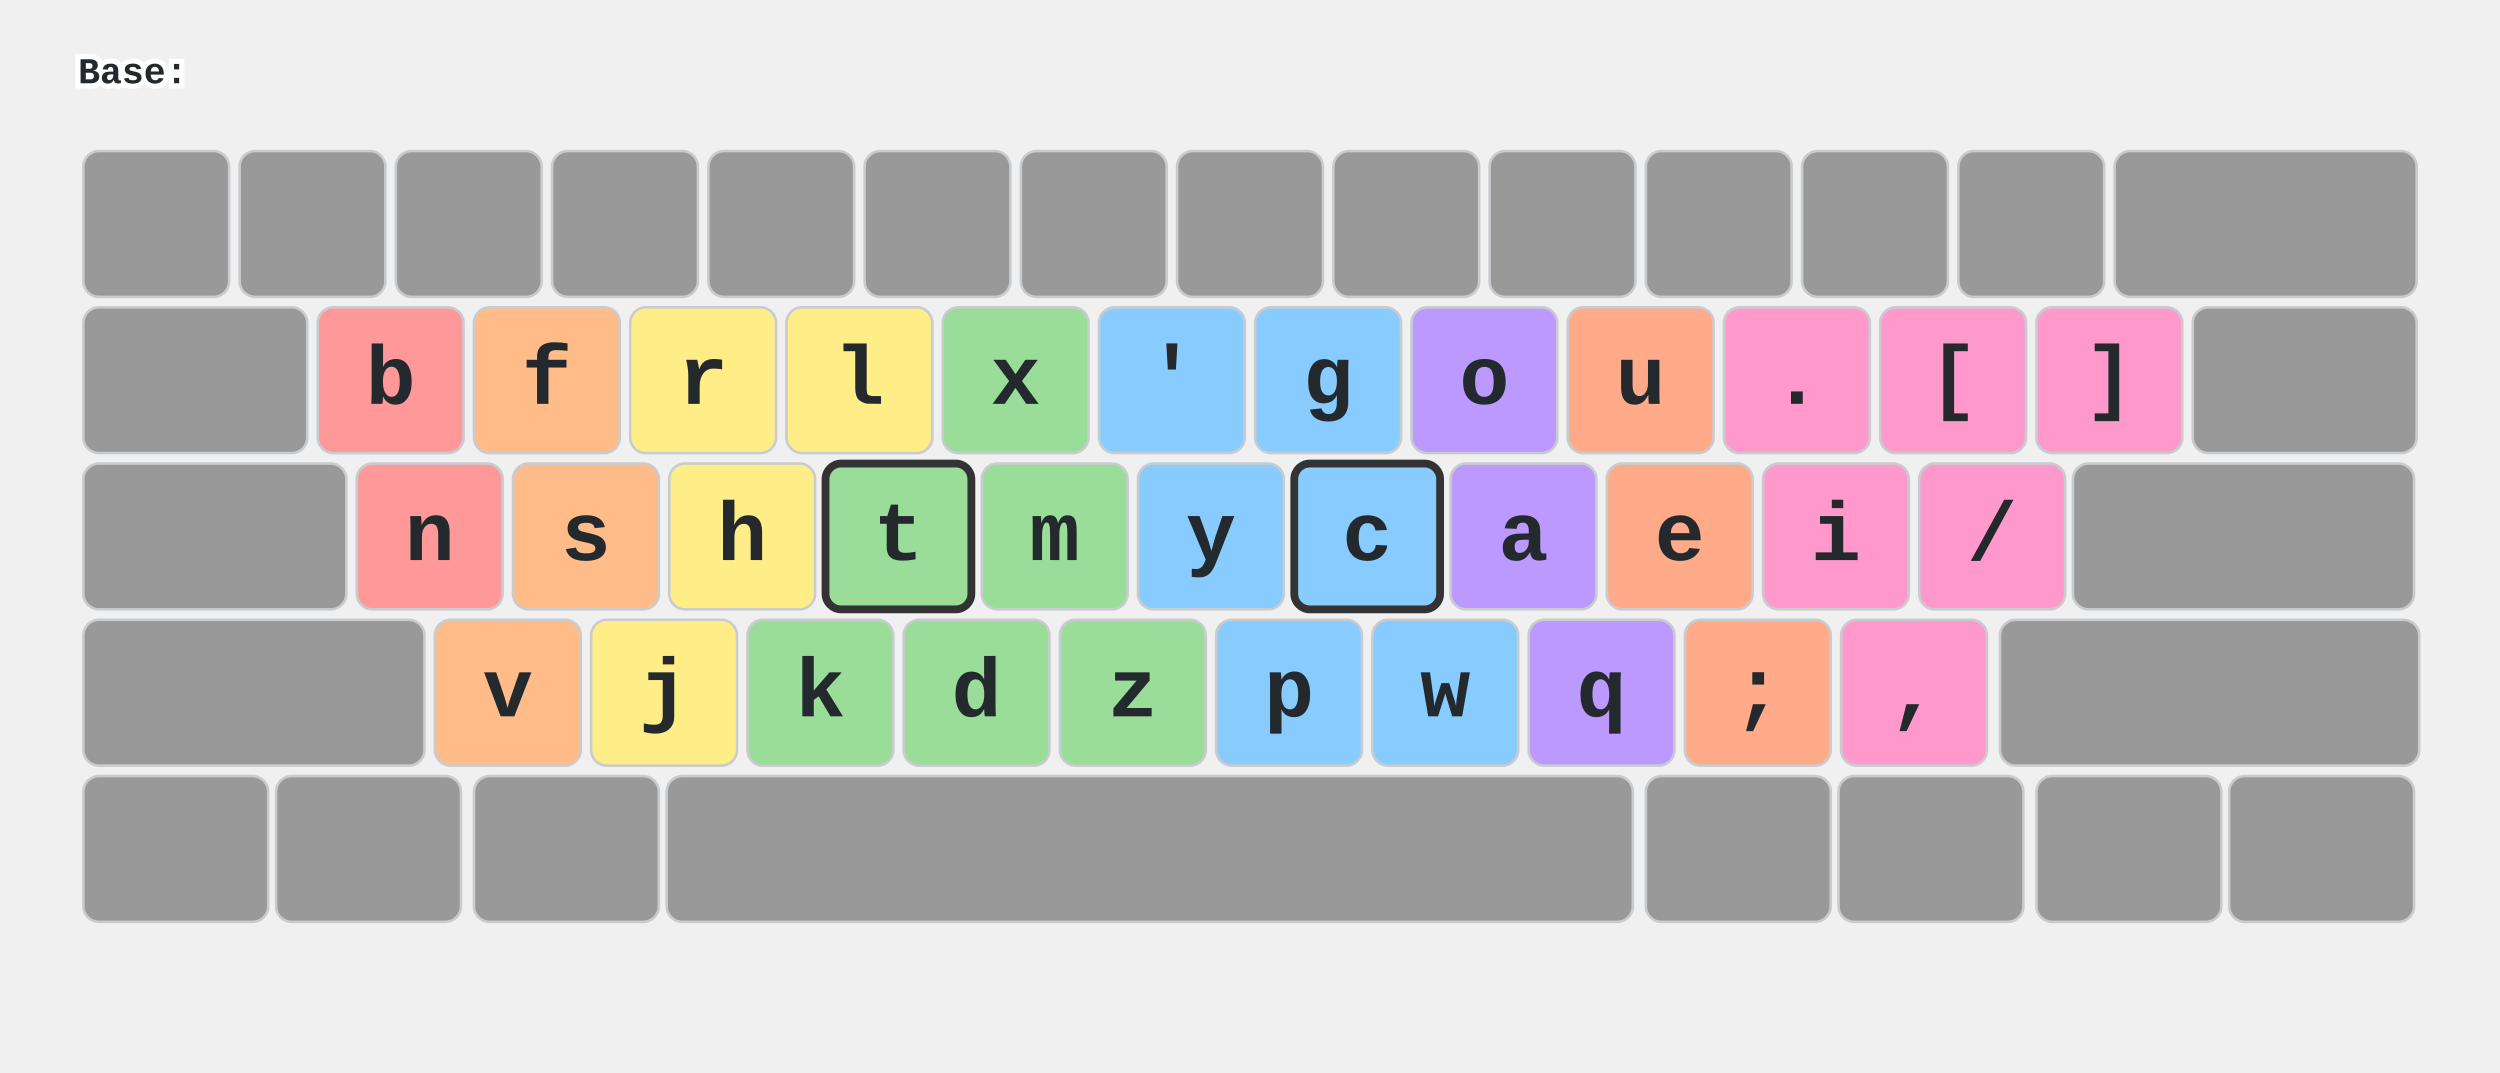
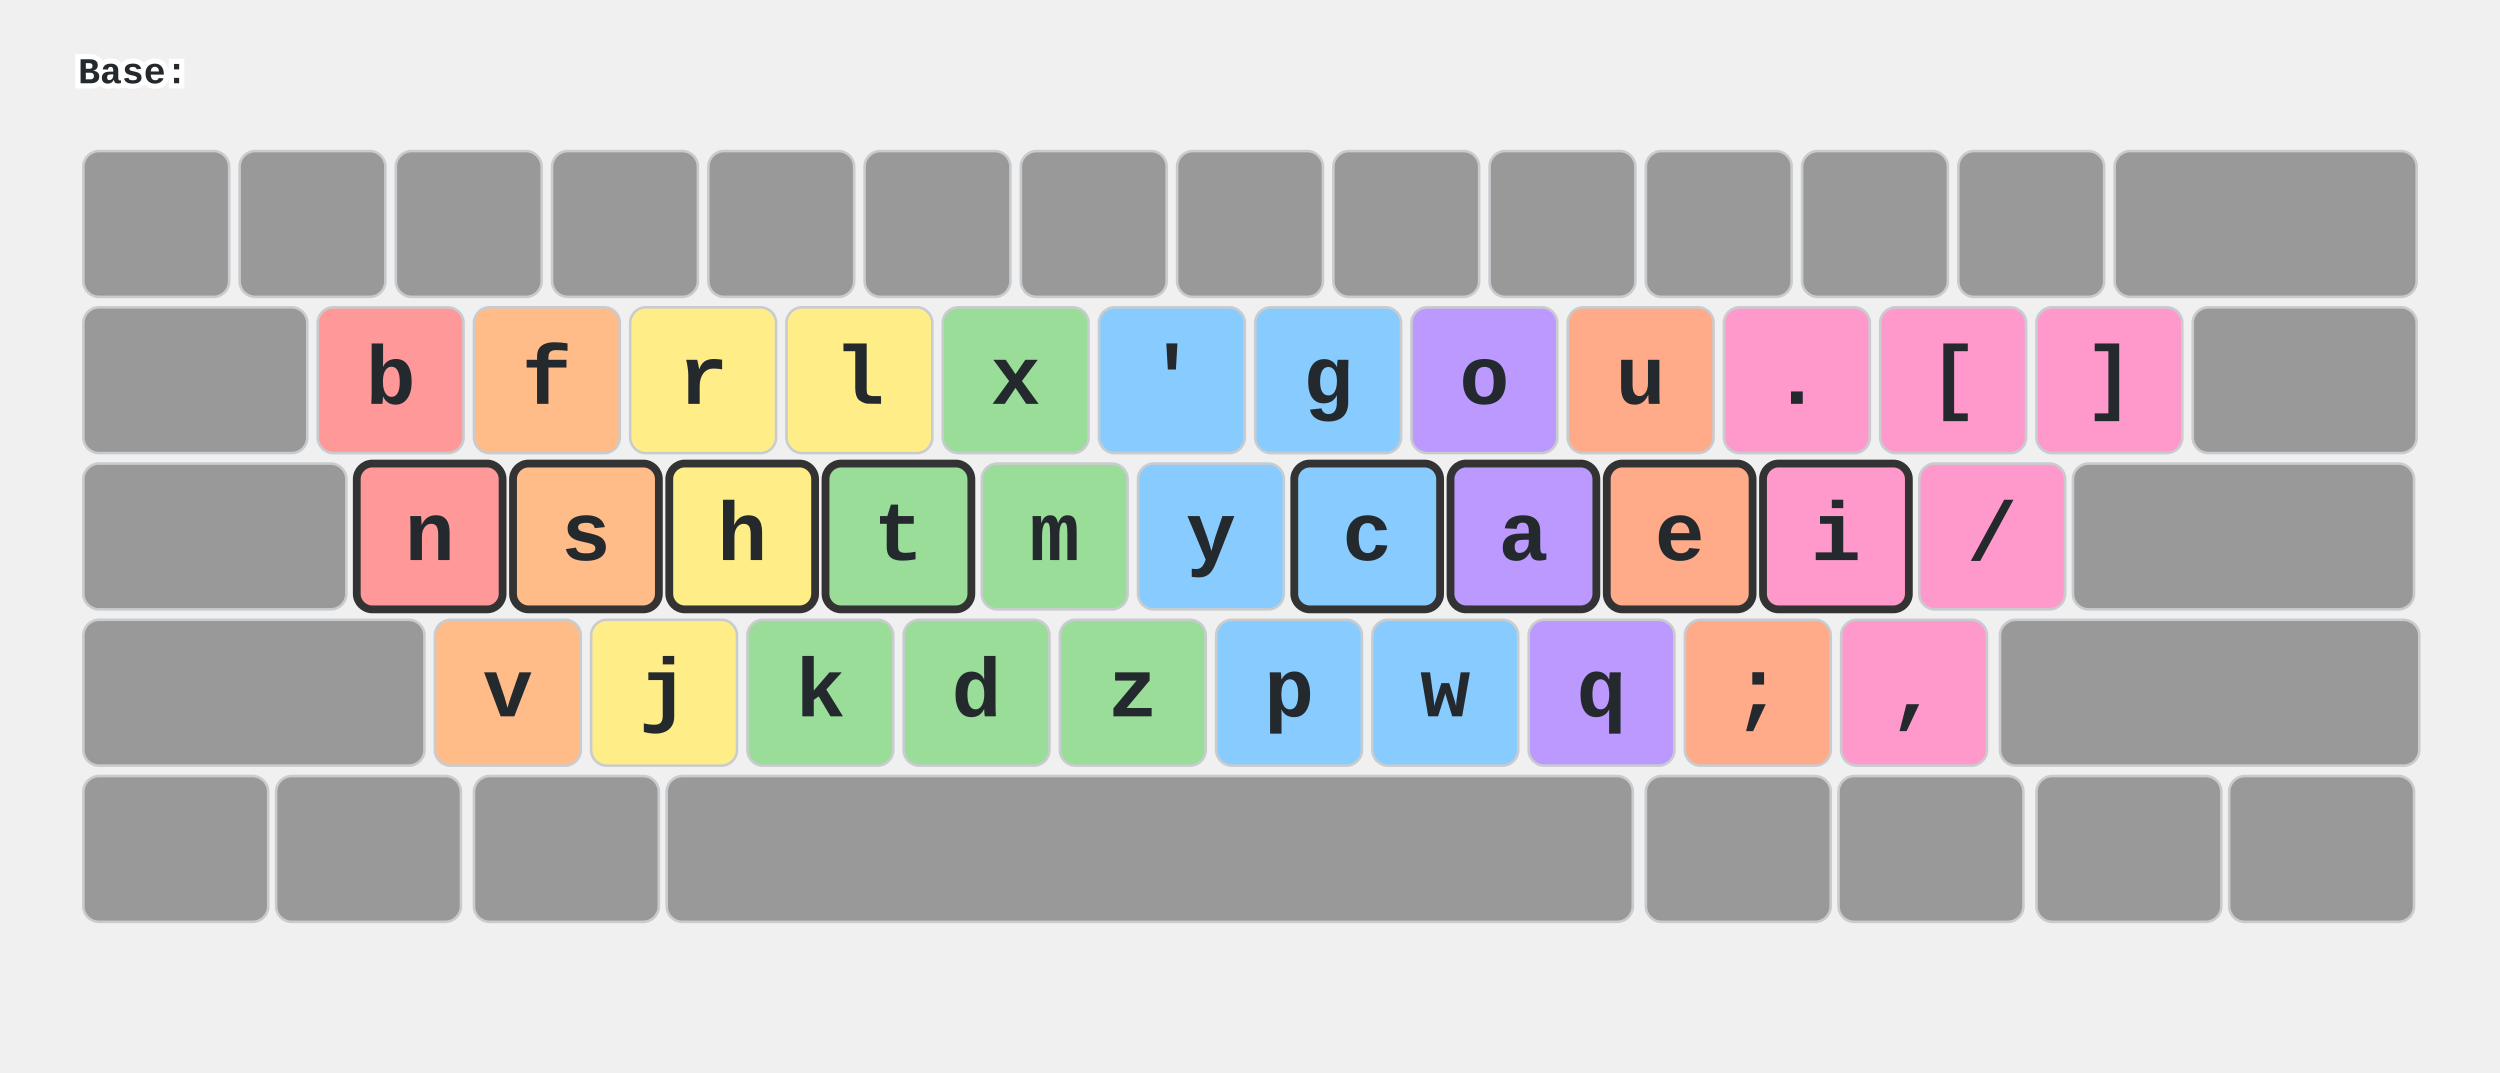
<svg xmlns="http://www.w3.org/2000/svg" width="960" height="412" viewBox="0 0 960 412" class="keymap">
  <style>/* inherit to force styles through use tags */
svg path {
    fill: inherit;
}

/* font and background color specifications */
svg.keymap {
    font-family: SFMono-Regular,Consolas,Liberation Mono,Menlo,monospace;
    font-size: 14px;
    font-kerning: normal;
    text-rendering: optimizeLegibility;
    fill: #24292e;
}

/* default key styling */
rect.key {
    fill: #f6f8fa;
}

rect.key, rect.combo {
    stroke: #c9cccf;
    stroke-width: 1;
}

/* default key side styling, only used is draw_key_sides is set */
rect.side {
    filter: brightness(90%);
}

/* color accent for combo boxes */
rect.combo, rect.combo-separate {
    fill: #cdf;
}

/* color accent for held keys */
rect.held, rect.combo.held {
    fill: #fdd;
}

/* color accent for ghost (optional) keys */
rect.ghost, rect.combo.ghost {
    stroke-dasharray: 4, 4;
    stroke-width: 2;
}

text {
    text-anchor: middle;
    dominant-baseline: middle;
}

/* styling for layer labels */
text.label {
    font-weight: bold;
    text-anchor: start;
    stroke: white;
    stroke-width: 4;
    paint-order: stroke;
}

/* styling for optional footer */
text.footer {
    text-anchor: end;
    dominant-baseline: auto;
    stroke: white;
    stroke-width: 4;
    paint-order: stroke;
}

/* styling for combo tap, and key non-tap label text */
text.combo, text.hold, text.shifted, text.left, text.right {
    font-size: 11px;
}

text.hold {
    text-anchor: middle;
    dominant-baseline: auto;
}

text.shifted {
    text-anchor: middle;
    dominant-baseline: hanging;
}

text.left {
    text-anchor: start;
}

text.right {
    text-anchor: end;
}

text.layer-activator {
    text-decoration: underline;
}

/* styling for hold/shifted label text in combo box */
text.combo.hold, text.combo.shifted, text.combo.left, text.combo.right {
    font-size: 8px;
}

/* lighter symbol for transparent keys */
text.trans {
    fill: #7b7e81;
}

/* styling for combo dendrons */
path.combo {
    stroke-width: 1;
    stroke: gray;
    fill: none;
}

/* Start Tabler Icons Cleanup */
/* cannot use height/width with glyphs */
.icon-tabler &gt; path {
    fill: inherit;
    stroke: inherit;
    stroke-width: 2;
}
/* hide tabler's default box */
.icon-tabler &gt; path[stroke="none"][fill="none"] {
    visibility: hidden;
}
/* End Tabler Icons Cleanup */


                    /* Grey out number row, modifiers, and spacebar by keypos */
                    .keypos-0 rect, .keypos-1 rect, .keypos-2 rect, .keypos-3 rect,
                    .keypos-4 rect, .keypos-5 rect, .keypos-6 rect, .keypos-7 rect,
                    .keypos-8 rect, .keypos-9 rect, .keypos-10 rect, .keypos-11 rect,
                    .keypos-12 rect, .keypos-13 rect,
                    .keypos-14 rect, .keypos-27 rect, .keypos-28 rect, .keypos-40 rect,
                    .keypos-41 rect, .keypos-52 rect,
                    .keypos-53 rect, .keypos-54 rect, .keypos-55 rect, .keypos-56 rect,
                    .keypos-57 rect, .keypos-58 rect, .keypos-59 rect, .keypos-60 rect
                    { fill: #999999 !important; }
                    /* Increase legend size */
                    .tap { font-size: 32px; font-weight: 900; }
-                     /* Homing key borders (F and J positions on home row) */
-                     .keypos-32 rect, .keypos-35 rect {
+                     /* Home row key borders (ASDF JKL; positions) */
+                     .keypos-29 rect, .keypos-30 rect, .keypos-31 rect, .keypos-32 rect,
+                     .keypos-35 rect, .keypos-36 rect, .keypos-37 rect, .keypos-38 rect {
                        stroke: #333333 !important;
                        stroke-width: 3 !important;
                    }
                    /* Fingermap colors (per-key targeting) */
                    .keypos-15 rect { fill: #ff9999 !important; }
.keypos-16 rect { fill: #ffbb88 !important; }
.keypos-17 rect { fill: #ffee88 !important; }
.keypos-18 rect { fill: #ffee88 !important; }
.keypos-19 rect { fill: #99dd99 !important; }
.keypos-20 rect { fill: #88ccff !important; }
.keypos-21 rect { fill: #88ccff !important; }
.keypos-22 rect { fill: #bb99ff !important; }
.keypos-23 rect { fill: #ffaa88 !important; }
.keypos-24 rect { fill: #ff99cc !important; }
.keypos-25 rect { fill: #ff99cc !important; }
.keypos-26 rect { fill: #ff99cc !important; }
.keypos-29 rect { fill: #ff9999 !important; }
.keypos-30 rect { fill: #ffbb88 !important; }
.keypos-31 rect { fill: #ffee88 !important; }
.keypos-32 rect { fill: #99dd99 !important; }
.keypos-33 rect { fill: #99dd99 !important; }
.keypos-34 rect { fill: #88ccff !important; }
.keypos-35 rect { fill: #88ccff !important; }
.keypos-36 rect { fill: #bb99ff !important; }
.keypos-37 rect { fill: #ffaa88 !important; }
.keypos-38 rect { fill: #ff99cc !important; }
.keypos-39 rect { fill: #ff99cc !important; }
.keypos-42 rect { fill: #ffbb88 !important; }
.keypos-43 rect { fill: #ffee88 !important; }
.keypos-44 rect { fill: #99dd99 !important; }
.keypos-45 rect { fill: #99dd99 !important; }
.keypos-46 rect { fill: #99dd99 !important; }
.keypos-47 rect { fill: #88ccff !important; }
.keypos-48 rect { fill: #88ccff !important; }
.keypos-49 rect { fill: #bb99ff !important; }
.keypos-50 rect { fill: #ffaa88 !important; }
.keypos-51 rect { fill: #ff99cc !important; }
                </style>
  <g transform="translate(30, 0)" class="layer-Base">
    <text x="0" y="28" class="label" id="Base">Base:</text>
    <g transform="translate(0, 56)">
      <g transform="translate(30, 30)" class="key keypos-0">
        <rect rx="6" ry="6" x="-28" y="-28" width="56" height="56" class="key" />
      </g>
      <g transform="translate(90, 30)" class="key keypos-1">
        <rect rx="6" ry="6" x="-28" y="-28" width="56" height="56" class="key" />
      </g>
      <g transform="translate(150, 30)" class="key keypos-2">
        <rect rx="6" ry="6" x="-28" y="-28" width="56" height="56" class="key" />
      </g>
      <g transform="translate(210, 30)" class="key keypos-3">
        <rect rx="6" ry="6" x="-28" y="-28" width="56" height="56" class="key" />
      </g>
      <g transform="translate(270, 30)" class="key keypos-4">
        <rect rx="6" ry="6" x="-28" y="-28" width="56" height="56" class="key" />
      </g>
      <g transform="translate(330, 30)" class="key keypos-5">
        <rect rx="6" ry="6" x="-28" y="-28" width="56" height="56" class="key" />
      </g>
      <g transform="translate(390, 30)" class="key keypos-6">
        <rect rx="6" ry="6" x="-28" y="-28" width="56" height="56" class="key" />
      </g>
      <g transform="translate(450, 30)" class="key keypos-7">
        <rect rx="6" ry="6" x="-28" y="-28" width="56" height="56" class="key" />
      </g>
      <g transform="translate(510, 30)" class="key keypos-8">
        <rect rx="6" ry="6" x="-28" y="-28" width="56" height="56" class="key" />
      </g>
      <g transform="translate(570, 30)" class="key keypos-9">
        <rect rx="6" ry="6" x="-28" y="-28" width="56" height="56" class="key" />
      </g>
      <g transform="translate(630, 30)" class="key keypos-10">
        <rect rx="6" ry="6" x="-28" y="-28" width="56" height="56" class="key" />
      </g>
      <g transform="translate(690, 30)" class="key keypos-11">
        <rect rx="6" ry="6" x="-28" y="-28" width="56" height="56" class="key" />
      </g>
      <g transform="translate(750, 30)" class="key keypos-12">
        <rect rx="6" ry="6" x="-28" y="-28" width="56" height="56" class="key" />
      </g>
      <g transform="translate(840, 30)" class="key keypos-13">
        <rect rx="6" ry="6" x="-58" y="-28" width="116" height="56" class="key" />
      </g>
      <g transform="translate(45, 90)" class="key keypos-14">
        <rect rx="6" ry="6" x="-43" y="-28" width="86" height="56" class="key" />
      </g>
      <g transform="translate(120, 90)" class="key keypos-15">
        <rect rx="6" ry="6" x="-28" y="-28" width="56" height="56" class="key" />
        <text x="0" y="0" class="key tap">b</text>
      </g>
      <g transform="translate(180, 90)" class="key keypos-16">
        <rect rx="6" ry="6" x="-28" y="-28" width="56" height="56" class="key" />
        <text x="0" y="0" class="key tap">f</text>
      </g>
      <g transform="translate(240, 90)" class="key keypos-17">
        <rect rx="6" ry="6" x="-28" y="-28" width="56" height="56" class="key" />
        <text x="0" y="0" class="key tap">r</text>
      </g>
      <g transform="translate(300, 90)" class="key keypos-18">
        <rect rx="6" ry="6" x="-28" y="-28" width="56" height="56" class="key" />
        <text x="0" y="0" class="key tap">l</text>
      </g>
      <g transform="translate(360, 90)" class="key keypos-19">
        <rect rx="6" ry="6" x="-28" y="-28" width="56" height="56" class="key" />
        <text x="0" y="0" class="key tap">x</text>
      </g>
      <g transform="translate(420, 90)" class="key keypos-20">
        <rect rx="6" ry="6" x="-28" y="-28" width="56" height="56" class="key" />
        <text x="0" y="0" class="key tap">'</text>
      </g>
      <g transform="translate(480, 90)" class="key keypos-21">
        <rect rx="6" ry="6" x="-28" y="-28" width="56" height="56" class="key" />
        <text x="0" y="0" class="key tap">g</text>
      </g>
      <g transform="translate(540, 90)" class="key keypos-22">
        <rect rx="6" ry="6" x="-28" y="-28" width="56" height="56" class="key" />
        <text x="0" y="0" class="key tap">o</text>
      </g>
      <g transform="translate(600, 90)" class="key keypos-23">
        <rect rx="6" ry="6" x="-28" y="-28" width="56" height="56" class="key" />
        <text x="0" y="0" class="key tap">u</text>
      </g>
      <g transform="translate(660, 90)" class="key keypos-24">
        <rect rx="6" ry="6" x="-28" y="-28" width="56" height="56" class="key" />
        <text x="0" y="0" class="key tap">.</text>
      </g>
      <g transform="translate(720, 90)" class="key keypos-25">
        <rect rx="6" ry="6" x="-28" y="-28" width="56" height="56" class="key" />
        <text x="0" y="0" class="key tap">[</text>
      </g>
      <g transform="translate(780, 90)" class="key keypos-26">
        <rect rx="6" ry="6" x="-28" y="-28" width="56" height="56" class="key" />
        <text x="0" y="0" class="key tap">]</text>
      </g>
      <g transform="translate(855, 90)" class="key keypos-27">
        <rect rx="6" ry="6" x="-43" y="-28" width="86" height="56" class="key" />
      </g>
      <g transform="translate(52, 150)" class="key keypos-28">
        <rect rx="6" ry="6" x="-50" y="-28" width="101" height="56" class="key" />
      </g>
      <g transform="translate(135, 150)" class="key keypos-29">
        <rect rx="6" ry="6" x="-28" y="-28" width="56" height="56" class="key" />
        <text x="0" y="0" class="key tap">n</text>
      </g>
      <g transform="translate(195, 150)" class="key keypos-30">
        <rect rx="6" ry="6" x="-28" y="-28" width="56" height="56" class="key" />
        <text x="0" y="0" class="key tap">s</text>
      </g>
      <g transform="translate(255, 150)" class="key keypos-31">
        <rect rx="6" ry="6" x="-28" y="-28" width="56" height="56" class="key" />
        <text x="0" y="0" class="key tap">h</text>
      </g>
      <g transform="translate(315, 150)" class="key keypos-32">
        <rect rx="6" ry="6" x="-28" y="-28" width="56" height="56" class="key" />
        <text x="0" y="0" class="key tap">t</text>
      </g>
      <g transform="translate(375, 150)" class="key keypos-33">
        <rect rx="6" ry="6" x="-28" y="-28" width="56" height="56" class="key" />
        <text x="0" y="0" class="key tap">m</text>
      </g>
      <g transform="translate(435, 150)" class="key keypos-34">
        <rect rx="6" ry="6" x="-28" y="-28" width="56" height="56" class="key" />
        <text x="0" y="0" class="key tap">y</text>
      </g>
      <g transform="translate(495, 150)" class="key keypos-35">
        <rect rx="6" ry="6" x="-28" y="-28" width="56" height="56" class="key" />
        <text x="0" y="0" class="key tap">c</text>
      </g>
      <g transform="translate(555, 150)" class="key keypos-36">
        <rect rx="6" ry="6" x="-28" y="-28" width="56" height="56" class="key" />
        <text x="0" y="0" class="key tap">a</text>
      </g>
      <g transform="translate(615, 150)" class="key keypos-37">
        <rect rx="6" ry="6" x="-28" y="-28" width="56" height="56" class="key" />
        <text x="0" y="0" class="key tap">e</text>
      </g>
      <g transform="translate(675, 150)" class="key keypos-38">
        <rect rx="6" ry="6" x="-28" y="-28" width="56" height="56" class="key" />
        <text x="0" y="0" class="key tap">i</text>
      </g>
      <g transform="translate(735, 150)" class="key keypos-39">
        <rect rx="6" ry="6" x="-28" y="-28" width="56" height="56" class="key" />
        <text x="0" y="0" class="key tap">/</text>
      </g>
      <g transform="translate(832, 150)" class="key keypos-40">
        <rect rx="6" ry="6" x="-66" y="-28" width="131" height="56" class="key" />
      </g>
      <g transform="translate(68, 210)" class="key keypos-41">
        <rect rx="6" ry="6" x="-66" y="-28" width="131" height="56" class="key" />
      </g>
      <g transform="translate(165, 210)" class="key keypos-42">
        <rect rx="6" ry="6" x="-28" y="-28" width="56" height="56" class="key" />
        <text x="0" y="0" class="key tap">v</text>
      </g>
      <g transform="translate(225, 210)" class="key keypos-43">
        <rect rx="6" ry="6" x="-28" y="-28" width="56" height="56" class="key" />
        <text x="0" y="0" class="key tap">j</text>
      </g>
      <g transform="translate(285, 210)" class="key keypos-44">
        <rect rx="6" ry="6" x="-28" y="-28" width="56" height="56" class="key" />
        <text x="0" y="0" class="key tap">k</text>
      </g>
      <g transform="translate(345, 210)" class="key keypos-45">
        <rect rx="6" ry="6" x="-28" y="-28" width="56" height="56" class="key" />
        <text x="0" y="0" class="key tap">d</text>
      </g>
      <g transform="translate(405, 210)" class="key keypos-46">
        <rect rx="6" ry="6" x="-28" y="-28" width="56" height="56" class="key" />
        <text x="0" y="0" class="key tap">z</text>
      </g>
      <g transform="translate(465, 210)" class="key keypos-47">
        <rect rx="6" ry="6" x="-28" y="-28" width="56" height="56" class="key" />
        <text x="0" y="0" class="key tap">p</text>
      </g>
      <g transform="translate(525, 210)" class="key keypos-48">
        <rect rx="6" ry="6" x="-28" y="-28" width="56" height="56" class="key" />
        <text x="0" y="0" class="key tap">w</text>
      </g>
      <g transform="translate(585, 210)" class="key keypos-49">
        <rect rx="6" ry="6" x="-28" y="-28" width="56" height="56" class="key" />
        <text x="0" y="0" class="key tap">q</text>
      </g>
      <g transform="translate(645, 210)" class="key keypos-50">
        <rect rx="6" ry="6" x="-28" y="-28" width="56" height="56" class="key" />
        <text x="0" y="0" class="key tap">;</text>
      </g>
      <g transform="translate(705, 210)" class="key keypos-51">
        <rect rx="6" ry="6" x="-28" y="-28" width="56" height="56" class="key" />
        <text x="0" y="0" class="key tap">,</text>
      </g>
      <g transform="translate(818, 210)" class="key keypos-52">
        <rect rx="6" ry="6" x="-80" y="-28" width="161" height="56" class="key" />
      </g>
      <g transform="translate(38, 270)" class="key keypos-53">
        <rect rx="6" ry="6" x="-36" y="-28" width="71" height="56" class="key" />
      </g>
      <g transform="translate(112, 270)" class="key keypos-54">
        <rect rx="6" ry="6" x="-36" y="-28" width="71" height="56" class="key" />
      </g>
      <g transform="translate(188, 270)" class="key keypos-55">
        <rect rx="6" ry="6" x="-36" y="-28" width="71" height="56" class="key" />
      </g>
      <g transform="translate(412, 270)" class="key keypos-56">
        <rect rx="6" ry="6" x="-186" y="-28" width="371" height="56" class="key" />
      </g>
      <g transform="translate(638, 270)" class="key keypos-57">
        <rect rx="6" ry="6" x="-36" y="-28" width="71" height="56" class="key" />
      </g>
      <g transform="translate(712, 270)" class="key keypos-58">
        <rect rx="6" ry="6" x="-36" y="-28" width="71" height="56" class="key" />
      </g>
      <g transform="translate(788, 270)" class="key keypos-59">
        <rect rx="6" ry="6" x="-36" y="-28" width="71" height="56" class="key" />
      </g>
      <g transform="translate(862, 270)" class="key keypos-60">
        <rect rx="6" ry="6" x="-36" y="-28" width="71" height="56" class="key" />
      </g>
    </g>
  </g>
</svg>
